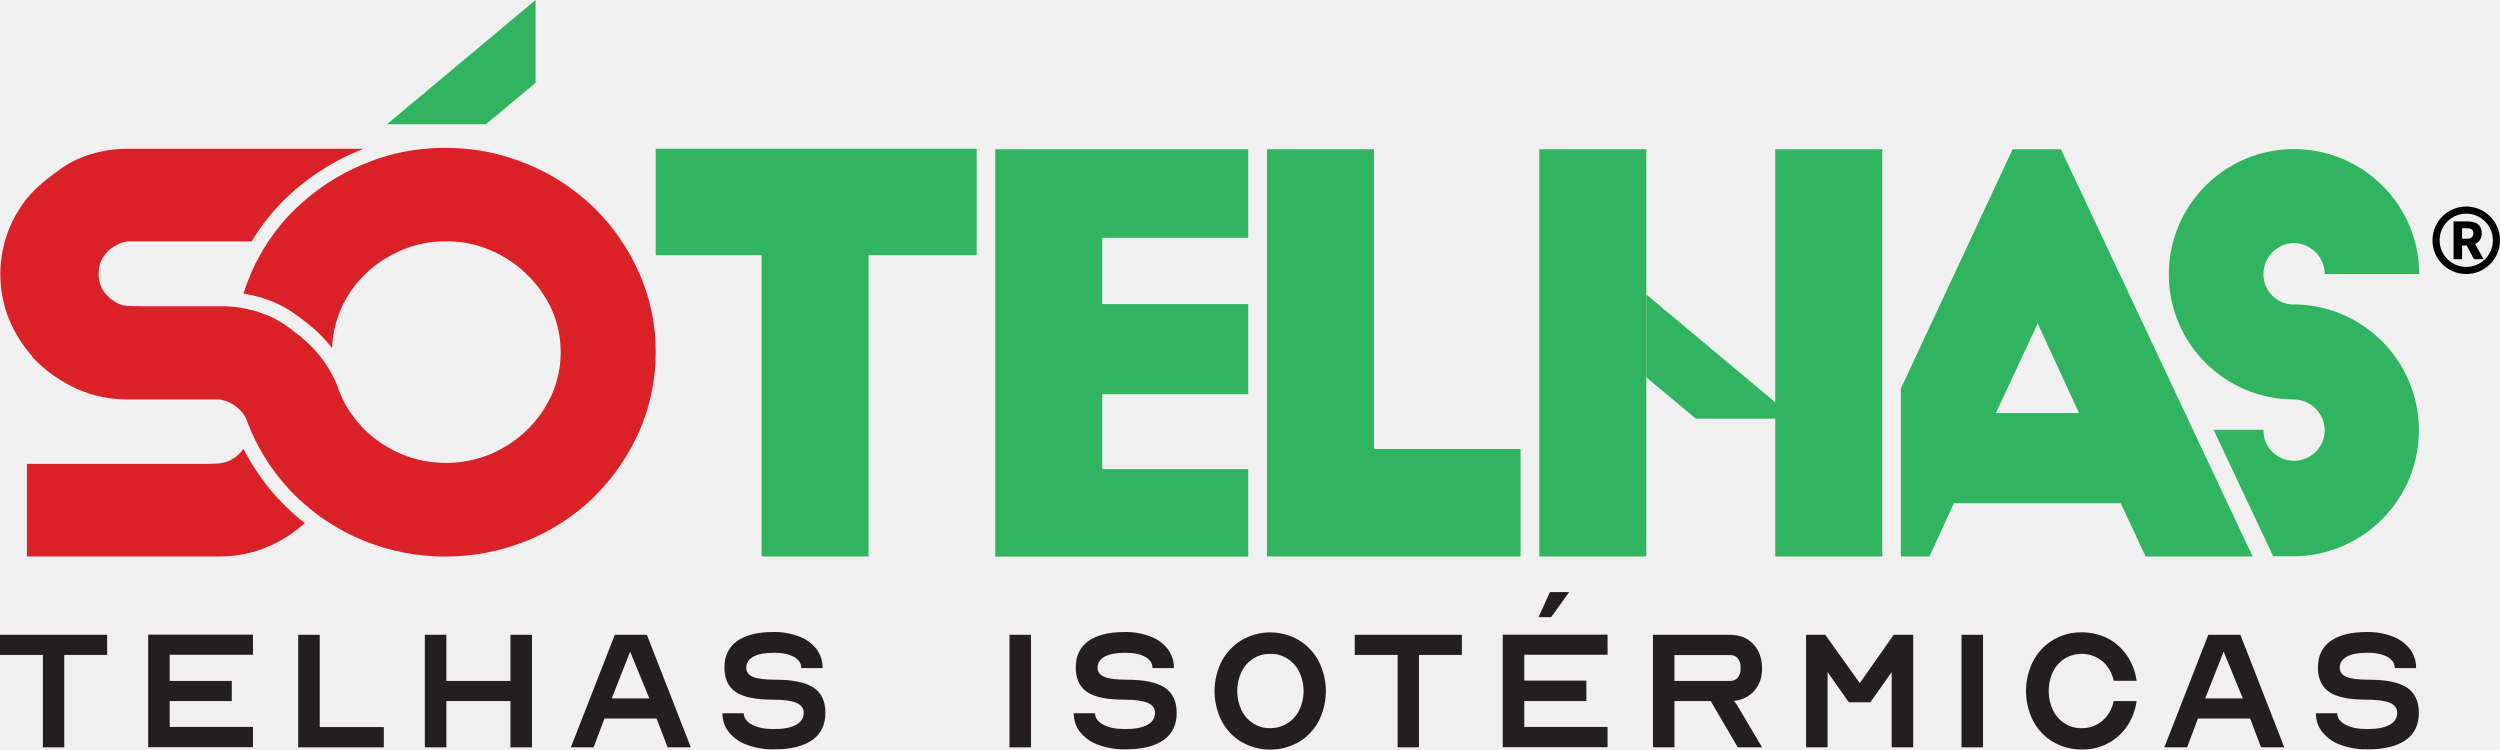
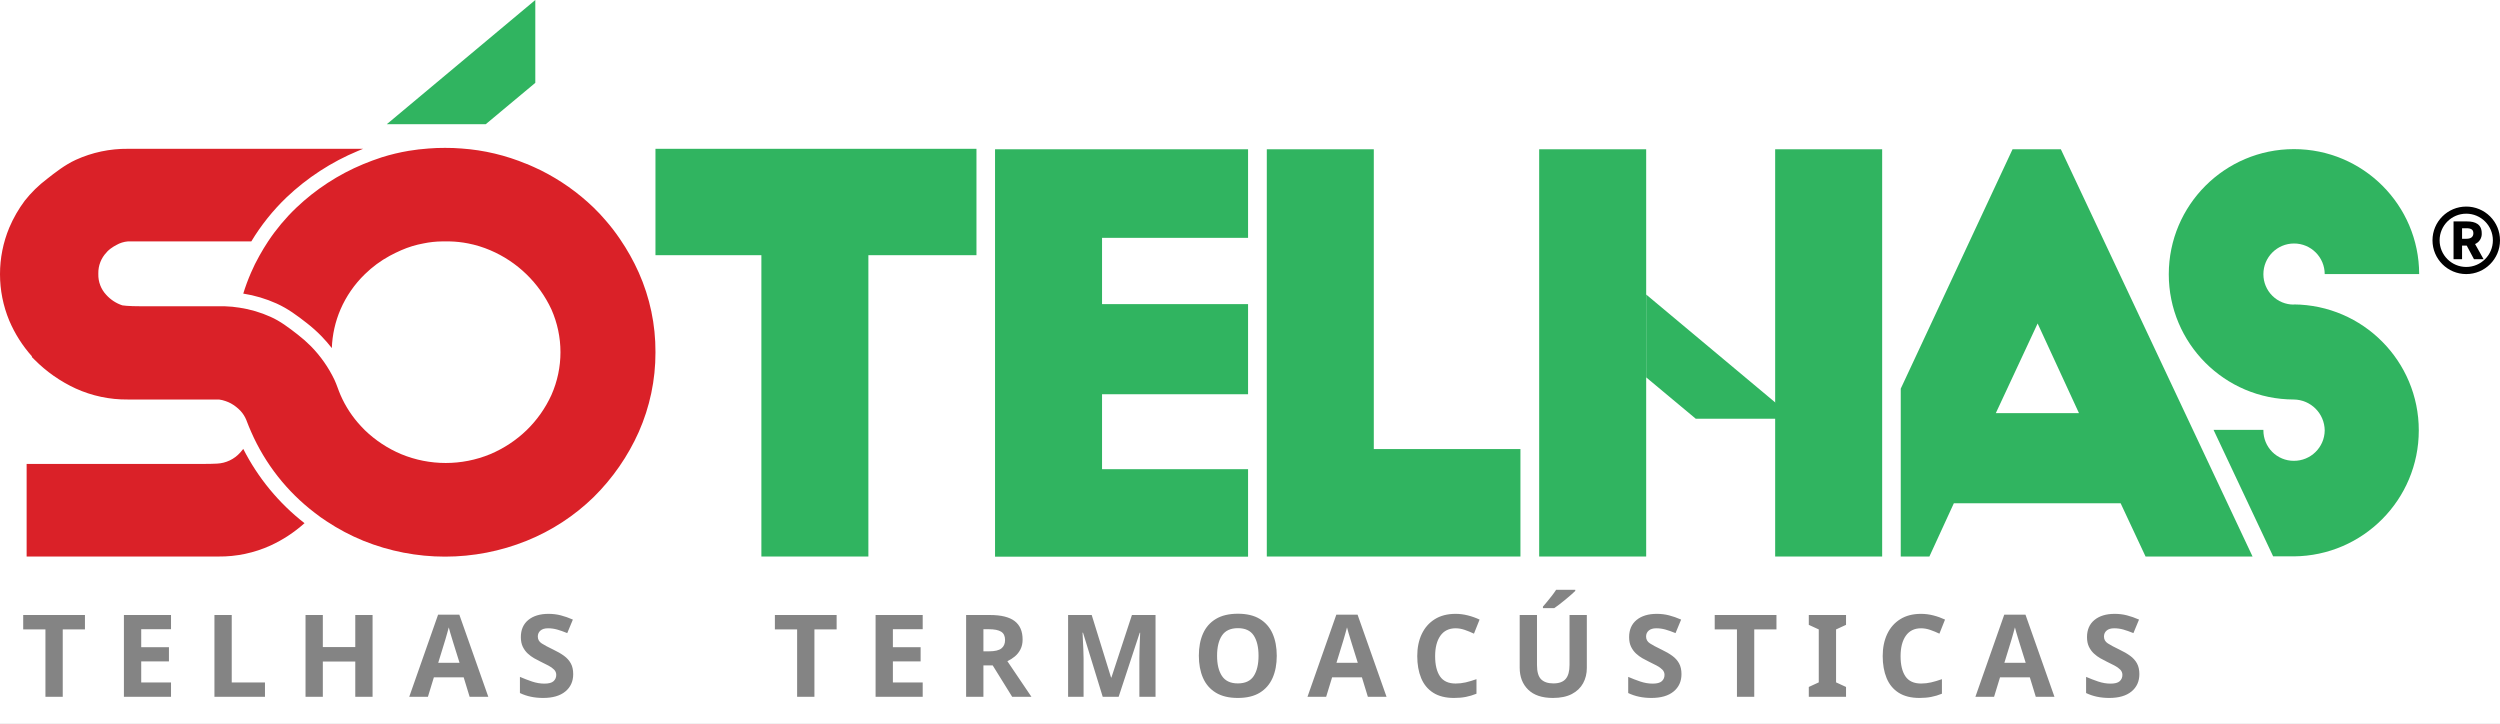
- <svg xmlns="http://www.w3.org/2000/svg" id="Layer_1" version="1.1" viewBox="0 0 1614.7 484.1">
+ <svg xmlns="http://www.w3.org/2000/svg" width="1614.5" height="467" viewBox="0 0 1614.5 467">
  <defs>
-     <style>
-       .st0 {
-         fill: #da2128;
-       }
- 
-       .st1 {
-         fill: #231f20;
-       }
- 
-       .st2 {
-         fill: #30b460;
-       }
-     </style>
+     <clipPath id="b">
+       <rect width="1614.5" height="467" />
+     </clipPath>
  </defs>
-   <path class="st0" d="M423.5,227.6c0,17.7-3.6,35.2-10.8,51.4-7,15.7-16.9,29.9-29.1,42-12.4,12.1-27.1,21.7-43.2,28.2-33.9,13.7-71.7,13.7-105.6,0-8.3-3.4-16.2-7.6-23.6-12.5-2.6-1.7-5.2-3.5-7.7-5.5-17.9-13.6-32.1-31.7-41.1-52.3-1-2.2-1.9-4.5-2.8-6.8-.1-.3-.2-.5-.3-.8-.9-2.2-2.2-4.3-3.8-6-1.8-1.9-3.9-3.5-6.2-4.8-1.1-.6-2.3-1.1-3.5-1.5-1.3-.5-2.8-.8-4.2-1h-.2s-1.1,0-1.3,0h-57.4c-11.6.1-23.1-2.3-33.6-7.1-9.9-4.6-18.9-10.8-26.6-18.6l-1.7-1.7v-.5c-6.1-6.8-11-14.6-14.6-23-8-19.2-8-40.9,0-60.1,2.6-6.2,6-12,10-17.4,4.1-5.2,8.9-9.9,14.3-14,5.1-4,11.5-9.1,18.7-12.4,10.5-4.8,22-7.2,33.6-7.1h151.9c-1.1.5-2.3.9-3.4,1.4-17.1,7.1-32.7,17.3-46.1,30-8.8,8.4-16.4,18-22.7,28.4h-76.1c-1.2,0-2.4,0-3.6,0-2.6.2-5.1,1-7.4,2.3-1.2.6-2.3,1.3-3.4,2.1l-.3.2c-.8.6-1.5,1.2-2.2,1.9l-.2.3-.3.3c-3.5,3.7-5.4,8.5-5.3,13.6v.4c-.1,5,1.7,9.8,5.1,13.4,2.8,3.1,6.4,5.5,10.4,6.8.3,0,2.7.6,13.1.6s3.9,0,5.4,0h43.8c1.4,0,2.7,0,4,0,3.2.1,6.3.4,9.4.9,6.9,1.1,13.7,3,20,5.9,6.3,2.8,11.7,6.9,17.6,11.5,3,2.3,5.8,4.8,8.5,7.5,6.2,6.3,11.3,13.6,15.2,21.7,1.5,3.2,2.5,6.6,3.9,9.8,3.2,7.4,7.7,14.2,13.2,20.1.8.9,1.7,1.7,2.5,2.6,6.8,6.6,14.8,11.8,23.5,15.5,18.4,7.6,39.1,7.6,57.5,0,8.7-3.7,16.7-8.9,23.5-15.5,6.7-6.5,12.1-14.2,16-22.7,7.8-17.6,7.8-37.7,0-55.3-8-17.2-22.1-30.8-39.5-38.2-4.6-2-9.4-3.4-14.3-4.4-4-.8-8-1.2-12-1.3-.8,0-1.6,0-2.4,0s-1.5,0-2.3,0c-4,0-8.1.5-12.1,1.3-5,.9-9.8,2.4-14.4,4.4-2.5,1.1-5,2.3-7.4,3.6-5.9,3.2-11.3,7.2-16.1,11.9-6.7,6.5-12,14.2-15.7,22.7-3.4,7.9-5.3,16.4-5.6,25-2.1-2.7-4.3-5.2-6.7-7.7-2.9-3-6.1-5.8-9.4-8.4-6.4-5-12.3-9.4-19.6-12.7-6.8-3.1-14.1-5.2-21.5-6.4,1.4-4.6,3.1-9.1,5-13.5,1.6-3.7,3.4-7.4,5.4-10.9,1.8-3.2,3.7-6.4,5.7-9.4,5.2-7.8,11.3-15.1,18.1-21.6,12.6-12,27.2-21.5,43.3-28.2,3.9-1.6,7.9-3.1,11.9-4.4,5.7-1.8,11.6-3.2,17.5-4.2,4.2-.7,8.5-1.2,12.8-1.5,3.5-.3,7-.4,10.6-.4,3.6,0,7.1.1,10.6.4,14.5,1,28.7,4.4,42.1,10,0,0,.1,0,.2,0,3.1,1.3,6,2.7,9,4.1,12.5,6.2,24,14.4,34.1,24.1,2.7,2.6,5.2,5.3,7.6,8.1,3.4,3.9,6.5,7.9,9.4,12.2,4.7,6.8,8.7,14.1,12.1,21.6,7.2,16.2,10.9,33.7,10.8,51.4Z" />
-   <path class="st0" d="M196.7,338c-6.5,5.8-13.9,10.7-21.8,14.3-10.5,4.8-22,7.2-33.6,7.1H17.4v-59.8h96.8c2.7,0,5.3,0,8,0,2.6,0,5.3,0,7.9,0,4,0,7.2,0,10.3-.2,5.7-.3,11.1-2.8,14.9-7.1.7-.8,1.4-1.6,2-2.4,9.5,18.7,23,35.1,39.6,48Z" />
-   <path class="st2" d="M345.9,53.4V0l-95.9,80.2h63.9l32-26.7h0Z" />
-   <path class="st2" d="M423.5,96.1h207.3v68.7h-69.8v194.6h-69.1v-194.6h-68.4v-68.7Z" />
-   <path class="st2" d="M642.8,96.4h163.4v57.2h-94.3v42.8h94.3v58.2h-94.3v48.4h94.3v56.5h-163.4V96.4Z" />
-   <rect class="st2" x="1146.6" y="96.4" width="69.1" height="263" />
-   <path class="st2" d="M1331.1,96.4h-31.2l-72.2,154.6v108.4h18.5l15.8-34.4h107.7l16.1,34.4h69.1l-123.8-263ZM1289.1,266.8l27-57.9,26.7,57.9h-53.7Z" />
-   <path class="st2" d="M1481.5,196.7c-10.8,0-19.6-8.7-19.6-19.6h0c0-11,8.7-19.9,19.6-20.1,11,.1,19.9,9,20,20h61c0-44.6-36.4-80.8-81-80.7-44.6,0-80.8,36.4-80.7,81,0,44.5,36.2,80.6,80.7,80.7,11,.1,19.9,9,20,20-.1,10.9-9.1,19.7-20,19.6-10.9,0-19.7-8.9-19.6-19.7,0,0,0-.2,0-.3h-32.2l38.5,81.7h13.4c44.9-.4,81.1-37.1,80.7-82-.3-44.4-36.3-80.4-80.7-80.7h0Z" />
-   <path class="st2" d="M818.3,96.4h69.1v193.6h94.7v69.4h-163.8V96.4Z" />
-   <rect class="st2" x="994.2" y="96.4" width="69.1" height="263" />
-   <path class="st2" d="M1063.3,243.6v-53.4l95.9,80.2h-63.9l-32-26.7h0Z" />
-   <path d="M1602.9,150.6c0-5.8-4.2-7.6-9.4-7.6h-8.8v24.4h5.5v-8.8h3l4.7,8.8h6.2l-5.5-9.8c2.8-1.2,4.5-4,4.3-7ZM1590.2,147.4h2.8c2.9,0,4.5.8,4.5,3.2s-1.6,3.6-4.5,3.6h-2.8v-6.9Z" />
-   <path d="M1592.9,133.4c-12.1,0-21.8,9.8-21.8,21.8,0,12.1,9.8,21.8,21.8,21.8s21.8-9.8,21.8-21.8h0c0-12.1-9.8-21.8-21.8-21.8ZM1592.9,172.4c-9.5,0-17.2-7.7-17.2-17.2s7.7-17.2,17.2-17.2,17.2,7.7,17.2,17.2h0c0,9.5-7.7,17.2-17.2,17.2h0Z" />
-   <path class="st1" d="M69.2,410v13h-27.7v59.7h-13.8v-59.7H0v-13h69.2Z" />
-   <path class="st1" d="M109.6,439.8h40.1v13h-40.1v16.7h53.8v13.1h-67.7v-72.7h67.7v13h-53.8v16.7Z" />
-   <path class="st1" d="M206.5,469.6h41.4v13.1h-55.3v-72.7h13.9v59.6Z" />
-   <path class="st1" d="M343.6,410v72.7h-13.9v-29.9h-41.4v29.9h-13.9v-72.7h13.9v29.8h41.4v-29.8h13.9Z" />
-   <path class="st1" d="M431.2,482.7l-7.1-18.6h-33.7l-7,18.6h-14.7l28.4-72.7h20.7l28.4,72.7h-14.9ZM419.4,451.1l-12.4-30.2-11.9,30.2h24.3Z" />
-   <path class="st1" d="M513,424.4c-3.3-1.9-7.6-2.8-13-2.8-5.8,0-10.3.8-13.4,2.5-3.1,1.7-4.6,4.1-4.6,7.2,0,2.7,1.5,4.7,4.4,5.9,2.9,1.2,7.7,1.8,14.3,1.8,11.3,0,19.5,1.7,24.7,5.1s7.7,8.9,7.7,16.3c0,7.7-2.8,13.6-8.5,17.6s-13.9,6-24.7,6c-5.9.1-11.8-.9-17.4-2.9-4.6-1.6-8.6-4.4-11.7-8.2-2.8-3.4-4.2-7.7-4.2-12.2h13.8c0,3.1,1.8,5.5,5.4,7.4,3.6,1.9,8.2,2.8,14,2.8,6.2,0,11-.9,14.3-2.7,3.4-1.8,5-4.5,5-7.9,0-2.9-1.6-5-4.8-6.4-3.2-1.3-8.2-2-15.2-2-10.9,0-18.9-1.6-23.8-4.9s-7.4-8.6-7.4-15.9c0-7.4,2.7-13.1,8.1-17,5.4-3.9,13.3-5.9,23.6-5.9,5.7-.1,11.3.9,16.6,2.9,4.4,1.6,8.3,4.5,11.2,8.2,2.6,3.5,4,7.8,3.9,12.2h-13.8c0-3.1-1.6-5.5-4.9-7.4Z" />
-   <path class="st1" d="M652,410h13.9v72.7h-13.9v-72.7Z" />
-   <path class="st1" d="M739.9,424.4c-3.3-1.9-7.6-2.8-13-2.8-5.8,0-10.3.8-13.4,2.5-3.1,1.7-4.6,4.1-4.6,7.2,0,2.7,1.5,4.7,4.4,5.9,2.9,1.2,7.7,1.8,14.3,1.8,11.3,0,19.5,1.7,24.7,5.1,5.1,3.4,7.7,8.9,7.7,16.3,0,7.7-2.8,13.6-8.5,17.6-5.7,4-13.9,6-24.7,6-5.9.1-11.8-.9-17.4-2.9-4.6-1.6-8.6-4.4-11.7-8.2-2.8-3.4-4.2-7.7-4.2-12.2h13.8c0,3.1,1.8,5.5,5.4,7.4s8.2,2.8,14,2.8c6.2,0,11-.9,14.3-2.7,3.4-1.8,5-4.5,5-7.9,0-2.9-1.6-5-4.8-6.4-3.2-1.3-8.2-2-15.2-2-10.9,0-18.9-1.6-23.8-4.9s-7.4-8.6-7.4-15.9c0-7.4,2.7-13.1,8.1-17s13.3-5.9,23.6-5.9c5.7-.1,11.3.9,16.6,2.9,4.4,1.6,8.3,4.5,11.2,8.2,2.6,3.5,4,7.8,3.9,12.2h-13.8c0-3.1-1.6-5.5-4.9-7.4Z" />
-   <path class="st1" d="M802,479.3c-5.5-3.2-9.9-7.9-12.9-13.5-6.2-12.2-6.2-26.6,0-38.8,3-5.6,7.4-10.3,12.9-13.6,11.4-6.6,25.4-6.6,36.8,0,5.5,3.3,9.9,8,12.9,13.6,6.2,12.2,6.2,26.6,0,38.8-3,5.6-7.4,10.3-12.9,13.5-11.4,6.5-25.4,6.5-36.8,0ZM801.8,458.6c1.7,3.5,4.3,6.5,7.6,8.6,3.3,2.1,7.1,3.2,11,3.1,3.9,0,7.7-1,11.1-3.1,3.3-2.1,6-5.1,7.7-8.6,3.7-7.8,3.7-16.8,0-24.6-1.7-3.5-4.4-6.5-7.7-8.6-3.3-2.1-7.1-3.2-11.1-3.1-3.9,0-7.7,1-11,3.1-3.3,2.1-5.9,5.1-7.6,8.6-3.6,7.8-3.6,16.8,0,24.6h0Z" />
-   <path class="st1" d="M944.2,410v13h-27.7v59.7h-13.8v-59.7h-27.7v-13h69.2Z" />
-   <path class="st1" d="M1024.6,439.8v13h-40.1v16.7h53.8v13.1h-67.7v-72.7h67.7v13h-53.8v16.7h40.1ZM1001.1,382.4h12.4l-11.6,16.2h-8.2l7.4-16.2Z" />
-   <path class="st1" d="M1067.6,482.7v-72.7h49.8c6.2,0,11.2,2,15,6,3.8,4,5.7,9.3,5.7,15.8,0,5.8-1.7,10.5-5,14.3-3.4,3.8-8.1,6.2-13.2,6.6.9,1.1,1.8,2.3,2.5,3.5l15.7,26.5h-15.7l-17.5-29.9h-23.4v29.9h-13.9ZM1117.4,439.8c1.9,0,3.7-.7,4.9-2,1.3-1.5,1.9-3.4,1.9-5.3v-2.1c0-1.9-.6-3.8-1.9-5.3-1.3-1.4-3.1-2.1-4.9-2h-35.9v16.7h35.9Z" />
-   <path class="st1" d="M1166.5,410h12.4l22.3,31.2,21.9-31.2h12.6v72.7h-13.9v-48.6l-13.8,19.5h-13.9l-13.7-19.5v48.6h-13.9v-72.7Z" />
-   <path class="st1" d="M1266.9,410h13.9v72.7h-13.9v-72.7Z" />
-   <path class="st1" d="M1357.9,427.1c-6.9-5.7-16.7-6.4-24.4-1.7-3.3,2.1-5.9,5.1-7.6,8.6-3.6,7.8-3.6,16.8,0,24.6,1.7,3.5,4.3,6.5,7.6,8.6,3.3,2.1,7.1,3.2,11,3.1,4.9.1,9.7-1.6,13.4-4.8,3.8-3.3,6.4-7.8,7.3-12.7h14.8c-.8,5.8-2.9,11.4-6.2,16.3-3.2,4.7-7.5,8.5-12.5,11.1-5.2,2.7-11,4-16.8,3.9-6.5,0-12.8-1.6-18.4-4.9-5.5-3.2-9.9-7.9-12.9-13.5-6.2-12.2-6.2-26.6,0-38.8,3-5.6,7.4-10.3,12.9-13.6,5.6-3.3,11.9-5,18.4-4.9,5.8,0,11.6,1.3,16.8,3.9,5,2.6,9.3,6.4,12.5,11.1,3.3,4.9,5.4,10.5,6.2,16.3h-14.8c-1-4.9-3.6-9.4-7.3-12.7Z" />
-   <path class="st1" d="M1460.4,482.7l-7.1-18.6h-33.7l-7,18.6h-14.7l28.4-72.7h20.7l28.4,72.7h-14.9ZM1448.6,451.1l-12.4-30.2-11.9,30.2h24.3Z" />
-   <path class="st1" d="M1542.2,424.4c-3.3-1.9-7.6-2.8-13-2.8-5.8,0-10.3.8-13.4,2.5-3.1,1.7-4.6,4.1-4.6,7.2,0,2.7,1.5,4.7,4.4,5.9,2.9,1.2,7.7,1.8,14.3,1.8,11.3,0,19.5,1.7,24.7,5.1,5.1,3.4,7.7,8.9,7.7,16.3,0,7.7-2.8,13.6-8.5,17.6s-13.9,6-24.7,6c-5.9.1-11.8-.9-17.4-2.9-4.6-1.6-8.6-4.4-11.7-8.2-2.8-3.4-4.2-7.7-4.2-12.2h13.8c0,3.1,1.8,5.5,5.4,7.4s8.2,2.8,14,2.8c6.2,0,11-.9,14.3-2.7,3.4-1.8,5-4.5,5-7.9,0-2.9-1.6-5-4.8-6.4-3.2-1.3-8.2-2-15.2-2-10.9,0-18.9-1.6-23.8-4.9-4.9-3.3-7.4-8.6-7.4-15.9,0-7.4,2.7-13.1,8.1-17,5.4-3.9,13.3-5.9,23.6-5.9,5.7-.1,11.3.9,16.6,2.9,4.4,1.6,8.3,4.5,11.2,8.2,2.6,3.5,4,7.8,3.9,12.2h-13.8c0-3.1-1.6-5.5-4.9-7.4Z" />
+   <g id="a" clip-path="url(#b)">
+     <rect width="1614.5" height="467" fill="#fff" />
+     <g transform="translate(28.5 26)">
+       <g transform="translate(-282 -119)">
+         <path d="M423.5,227.6A126.408,126.408,0,0,1,412.7,279a138.787,138.787,0,0,1-29.1,42,133.437,133.437,0,0,1-43.2,28.2,140.8,140.8,0,0,1-105.6,0,136.425,136.425,0,0,1-23.6-12.5c-2.6-1.7-5.2-3.5-7.7-5.5a132.375,132.375,0,0,1-41.1-52.3c-1-2.2-1.9-4.5-2.8-6.8-.1-.3-.2-.5-.3-.8a19.736,19.736,0,0,0-3.8-6,26.4,26.4,0,0,0-6.2-4.8,21.694,21.694,0,0,0-3.5-1.5,19.784,19.784,0,0,0-4.2-1H82.7a79.228,79.228,0,0,1-33.6-7.1,91.163,91.163,0,0,1-26.6-18.6l-1.7-1.7v-.5a83.9,83.9,0,0,1-14.6-23,78.25,78.25,0,0,1,0-60.1,83.563,83.563,0,0,1,10-17.4,79.053,79.053,0,0,1,14.3-14c5.1-4,11.5-9.1,18.7-12.4a79.229,79.229,0,0,1,33.6-7.1H234.7c-1.1.5-2.3.9-3.4,1.4a151.5,151.5,0,0,0-46.1,30,138.226,138.226,0,0,0-22.7,28.4H82.8a17.78,17.78,0,0,0-7.4,2.3,23.944,23.944,0,0,0-3.4,2.1l-.3.2a20,20,0,0,0-2.2,1.9l-.2.3-.3.3a19.11,19.11,0,0,0-5.3,13.6v.4a18.887,18.887,0,0,0,5.1,13.4,24.2,24.2,0,0,0,10.4,6.8c.3,0,2.7.6,13.1.6h53.2a72.979,72.979,0,0,1,9.4.9,76.791,76.791,0,0,1,20,5.9c6.3,2.8,11.7,6.9,17.6,11.5a86.031,86.031,0,0,1,8.5,7.5,80.77,80.77,0,0,1,15.2,21.7c1.5,3.2,2.5,6.6,3.9,9.8a70.711,70.711,0,0,0,13.2,20.1c.8.9,1.7,1.7,2.5,2.6a76.845,76.845,0,0,0,23.5,15.5,75.355,75.355,0,0,0,57.5,0,76.845,76.845,0,0,0,23.5-15.5,75.364,75.364,0,0,0,16-22.7,68.269,68.269,0,0,0,0-55.3,76.666,76.666,0,0,0-39.5-38.2,71.667,71.667,0,0,0-14.3-4.4,69.911,69.911,0,0,0-12-1.3h-4.7a62.211,62.211,0,0,0-12.1,1.3,64.873,64.873,0,0,0-14.4,4.4c-2.5,1.1-5,2.3-7.4,3.6a72.177,72.177,0,0,0-16.1,11.9,71.113,71.113,0,0,0-15.7,22.7,69.439,69.439,0,0,0-5.6,25,97.179,97.179,0,0,0-6.7-7.7,93.9,93.9,0,0,0-9.4-8.4c-6.4-5-12.3-9.4-19.6-12.7a84.569,84.569,0,0,0-21.5-6.4,128.427,128.427,0,0,1,5-13.5,110.376,110.376,0,0,1,5.4-10.9c1.8-3.2,3.7-6.4,5.7-9.4a128.81,128.81,0,0,1,18.1-21.6A141.328,141.328,0,0,1,234.8,106c3.9-1.6,7.9-3.1,11.9-4.4a131.085,131.085,0,0,1,17.5-4.2c4.2-.7,8.5-1.2,12.8-1.5,3.5-.3,7-.4,10.6-.4s7.1.1,10.6.4a132.848,132.848,0,0,1,42.1,10h.2c3.1,1.3,6,2.7,9,4.1a137.763,137.763,0,0,1,34.1,24.1c2.7,2.6,5.2,5.3,7.6,8.1a123.621,123.621,0,0,1,9.4,12.2A138.68,138.68,0,0,1,412.7,176a124.784,124.784,0,0,1,10.8,51.4Z" transform="translate(253.3 93)" fill="#da2128" />
+         <path d="M196.7,338a87.385,87.385,0,0,1-21.8,14.3,79.229,79.229,0,0,1-33.6,7.1H17.4V299.6H130.1c4,0,7.2,0,10.3-.2a21.336,21.336,0,0,0,14.9-7.1c.7-.8,1.4-1.6,2-2.4a142.508,142.508,0,0,0,39.6,48Z" transform="translate(253.3 93)" fill="#da2128" />
+         <path d="M345.9,53.4V0L250,80.2h63.9l32-26.7h0Z" transform="translate(253.3 93)" fill="#30b460" />
+         <path d="M423.5,96.1H630.8v68.7H561V359.4H491.9V164.8H423.5V96.1Z" transform="translate(253.3 93)" fill="#30b460" />
+         <path d="M642.8,96.4H806.2v57.2H711.9v42.8h94.3v58.2H711.9V303h94.3v56.5H642.8V96.4Z" transform="translate(253.3 93)" fill="#30b460" />
+         <rect width="69.1" height="263" transform="translate(1399.9 189.4)" fill="#30b460" />
+         <path d="M1331.1,96.4h-31.2L1227.7,251V359.4h18.5L1262,325h107.7l16.1,34.4h69.1l-123.8-263Zm-42,170.4,27-57.9,26.7,57.9Z" transform="translate(253.3 93)" fill="#30b460" />
+         <path d="M1481.5,196.7a19.568,19.568,0,0,1-19.6-19.6h0a19.8,19.8,0,1,1,39.6-.1h61a80.85,80.85,0,1,0-81,81,20.19,20.19,0,0,1,20,20,19.846,19.846,0,0,1-20,19.6,19.589,19.589,0,0,1-19.6-19.7v-.3h-32.2l38.5,81.7h13.4a81.353,81.353,0,0,0,0-162.7h0Z" transform="translate(253.3 93)" fill="#30b460" />
+         <path d="M818.3,96.4h69.1V290h94.7v69.4H818.3Z" transform="translate(253.3 93)" fill="#30b460" />
+         <rect width="69.1" height="263" transform="translate(1247.5 189.4)" fill="#30b460" />
+         <path d="M1063.3,243.6V190.2l95.9,80.2h-63.9l-32-26.7h0Z" transform="translate(253.3 93)" fill="#30b460" />
+         <path d="M1602.9,150.6c0-5.8-4.2-7.6-9.4-7.6h-8.8v24.4h5.5v-8.8h3l4.7,8.8h6.2l-5.5-9.8a7.087,7.087,0,0,0,4.3-7Zm-12.7-3.2h2.8c2.9,0,4.5.8,4.5,3.2s-1.6,3.6-4.5,3.6h-2.8v-6.9Z" transform="translate(253.3 93)" />
+         <path d="M1592.9,133.4a21.8,21.8,0,1,0,21.8,21.8h0A21.787,21.787,0,0,0,1592.9,133.4Zm0,39a17.2,17.2,0,1,1,17.2-17.2h0a17.2,17.2,0,0,1-17.2,17.2Z" transform="translate(253.3 93)" />
+         <text transform="translate(267 543)" fill="#848484" font-size="74" font-family="NORD-Bold, NORD" font-weight="700" letter-spacing="0.23em">
+           <tspan x="0" y="0" xml:space="preserve">TELHAS   TERMOACÚSTICAS</tspan>
+         </text>
+       </g>
+     </g>
+   </g>
</svg>
